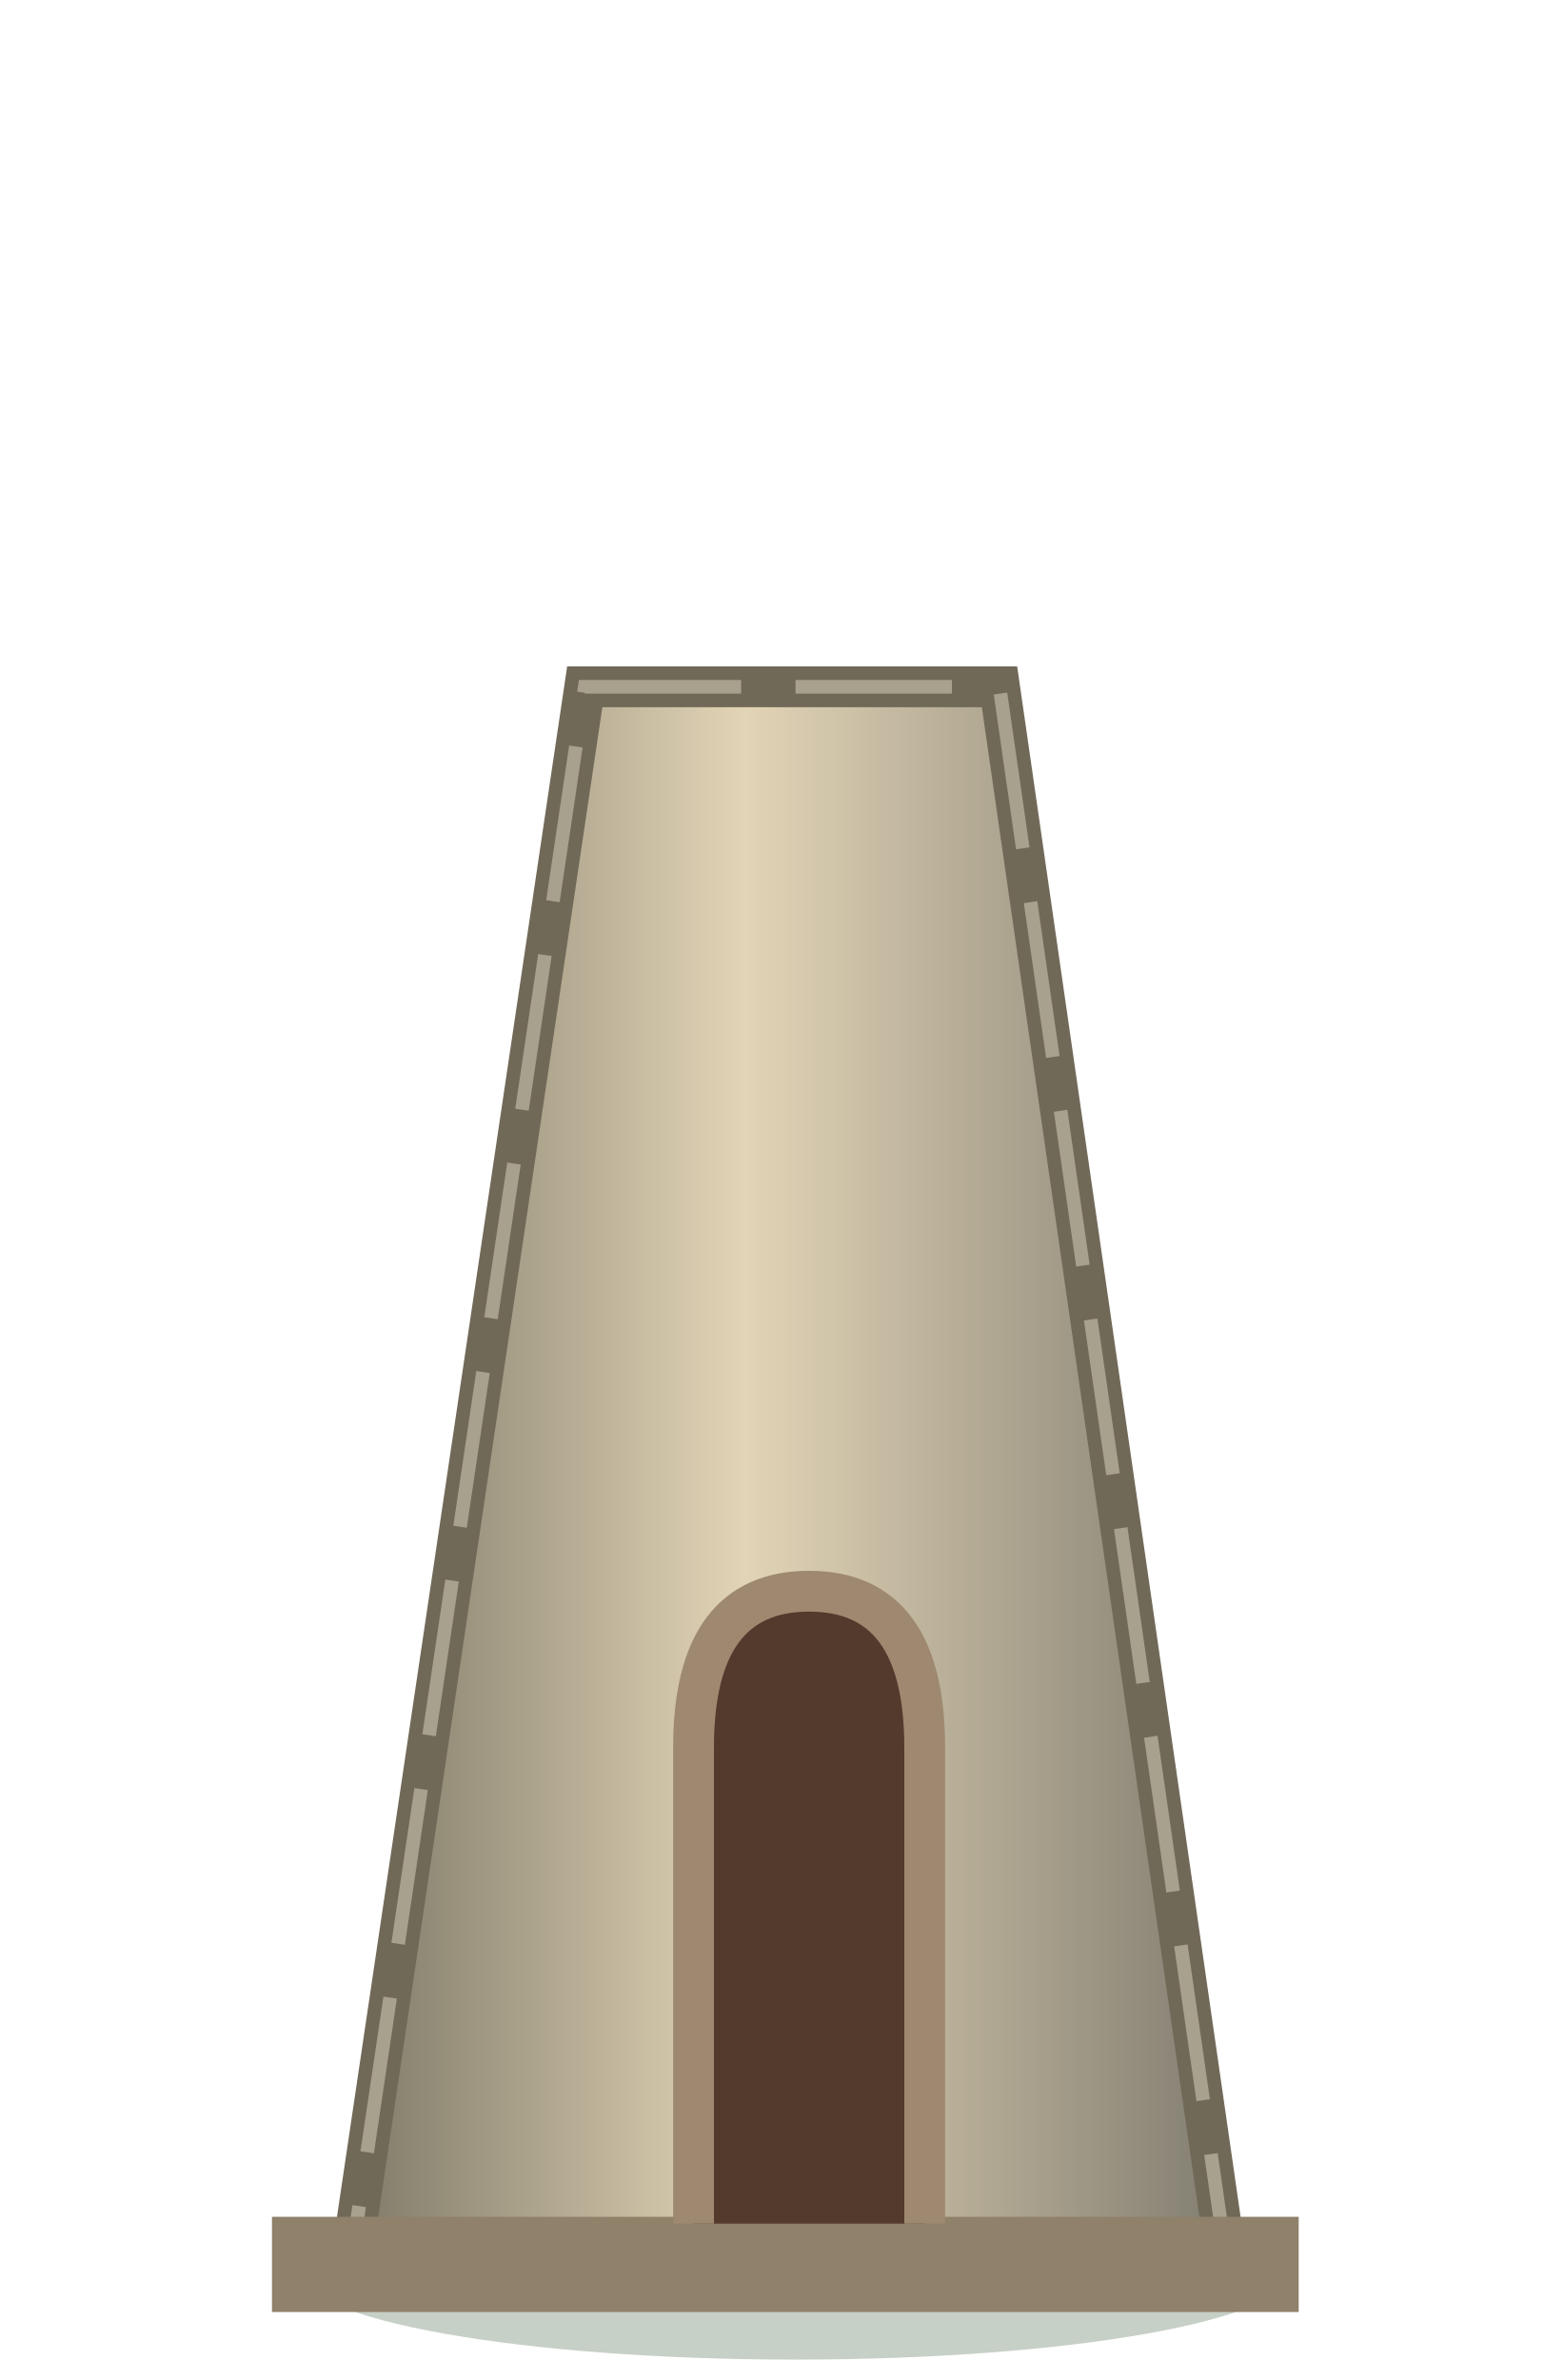
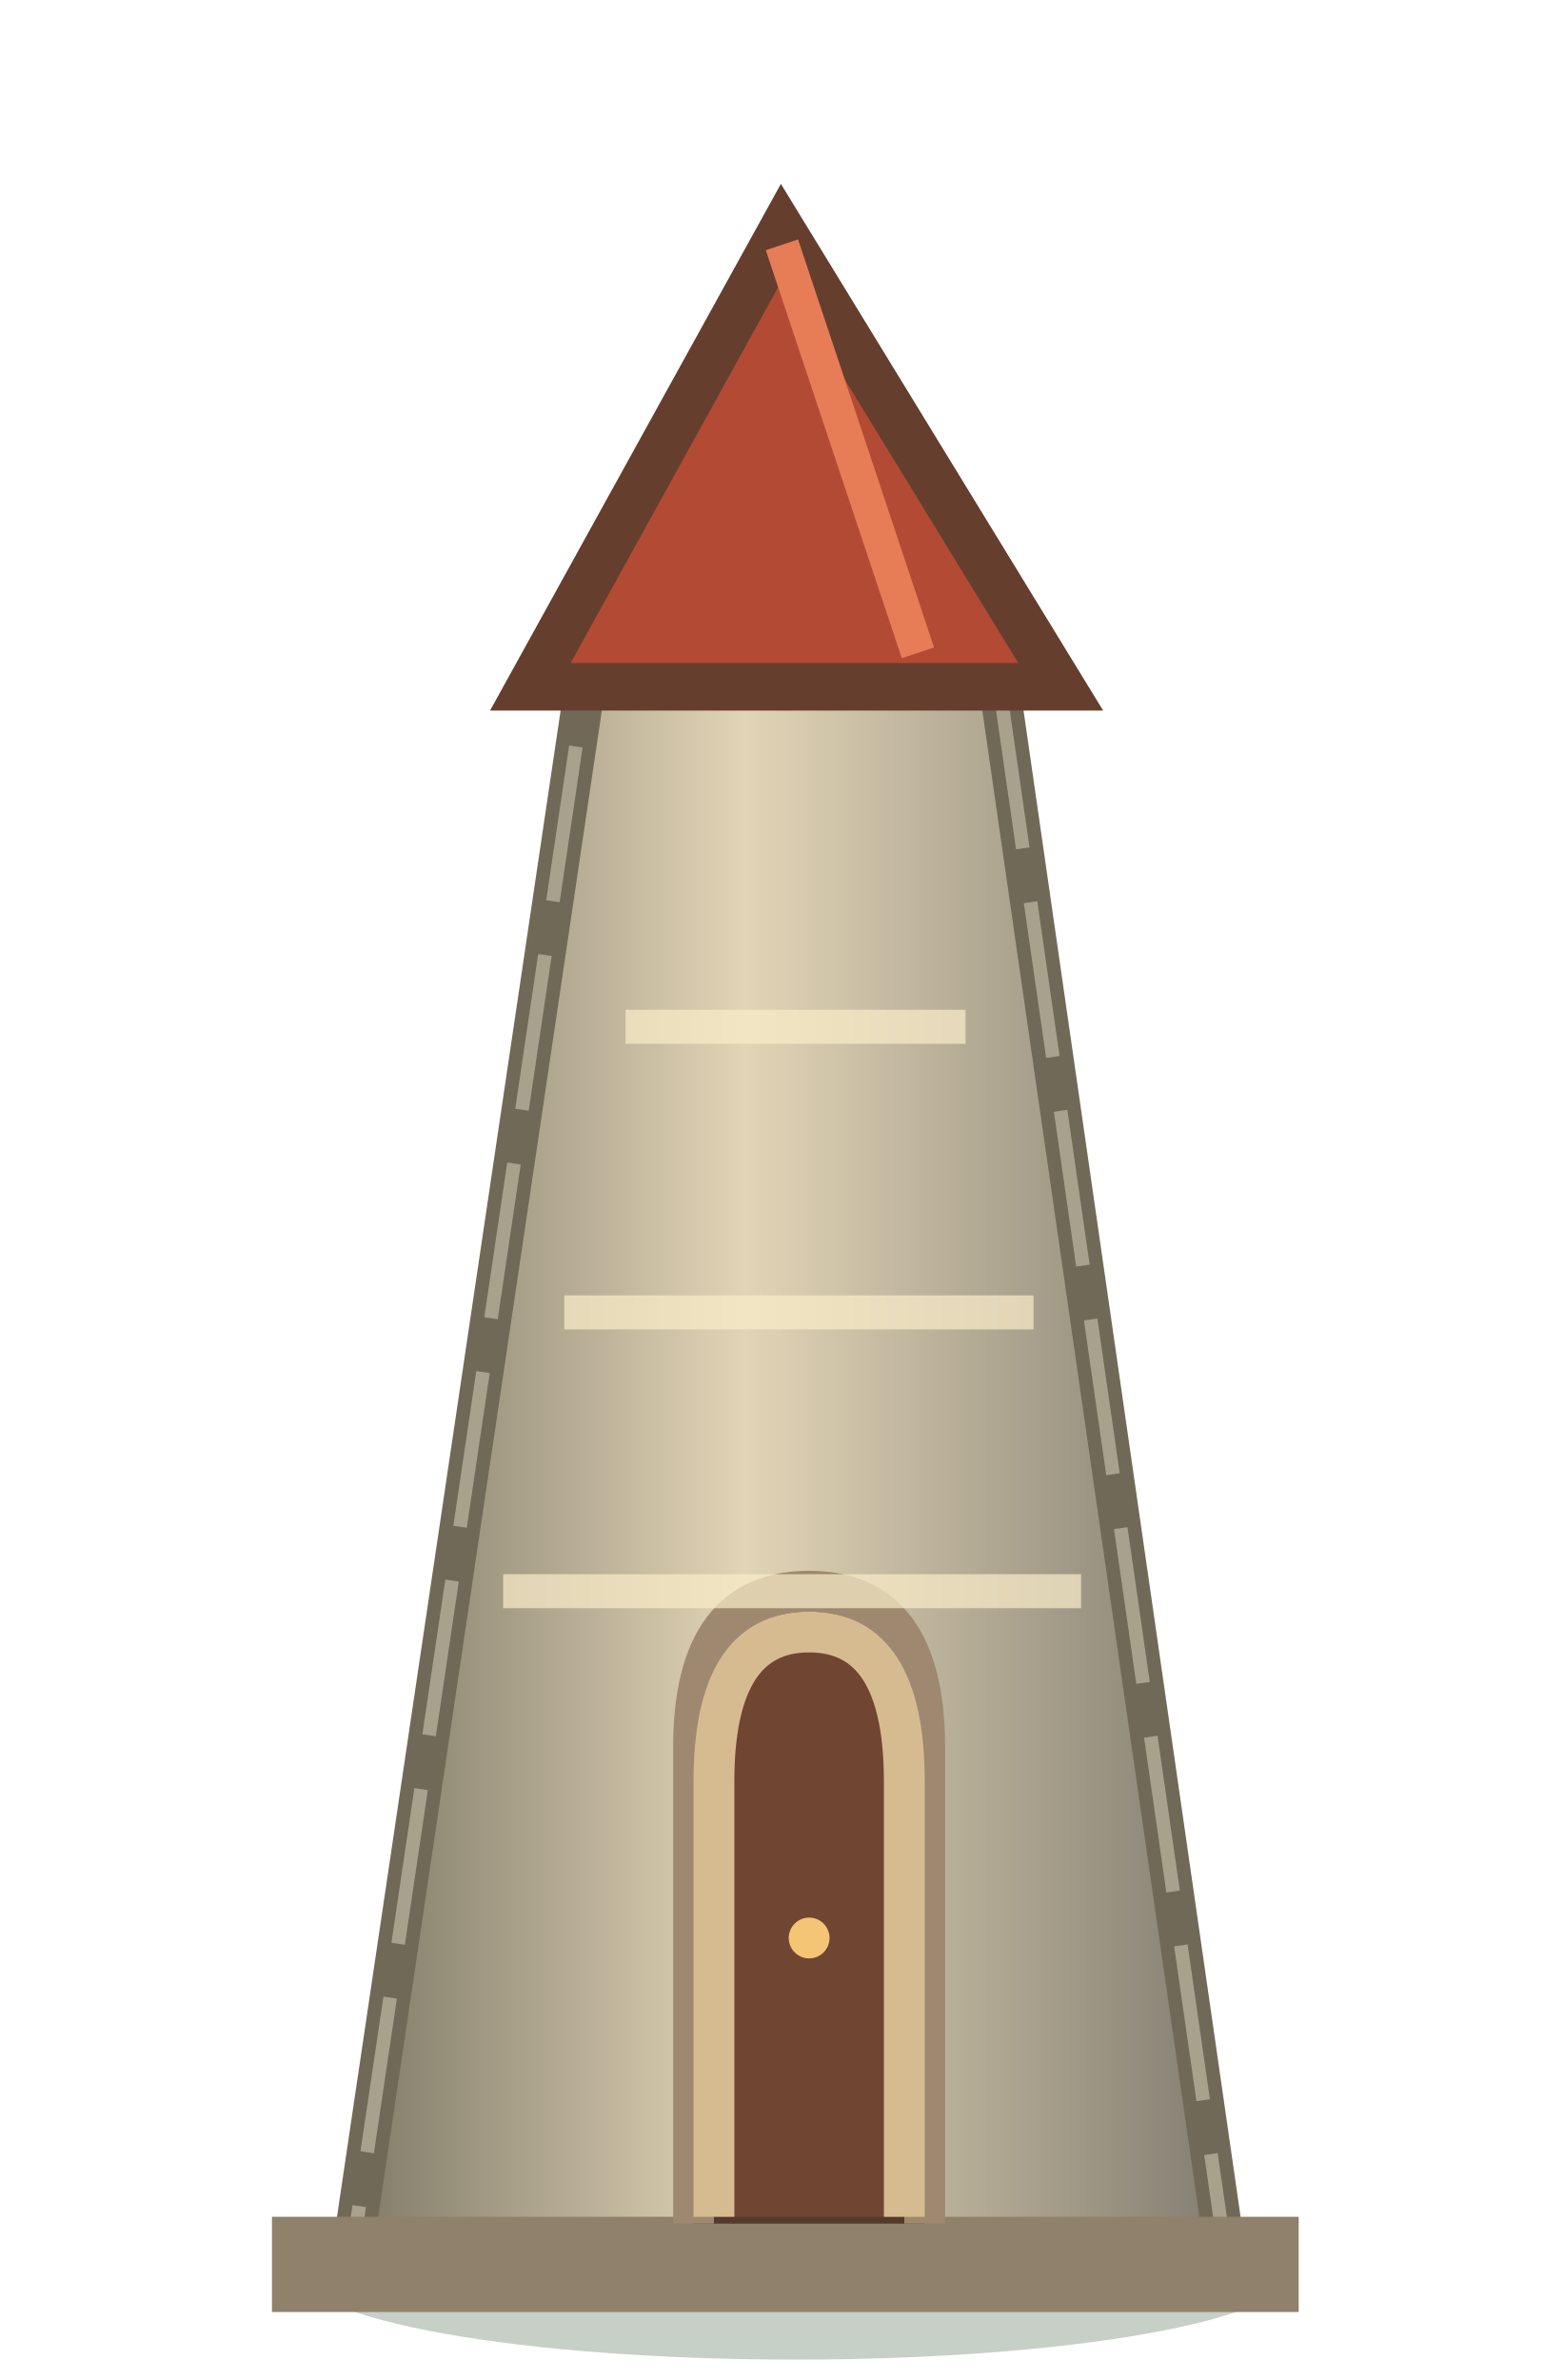
<svg xmlns="http://www.w3.org/2000/svg" viewBox="0 0 230 350">
  <defs>
    <linearGradient id="stone">
      <stop stop-color="#807b69" />
      <stop offset=".45" stop-color="#e2d4b6" />
      <stop offset="1" stop-color="#827e71" />
    </linearGradient>
    <linearGradient id="blade">
      <stop stop-color="#79543b" />
      <stop offset=".45" stop-color="#d8b98a" />
      <stop offset="1" stop-color="#805a40" />
    </linearGradient>
  </defs>
  <ellipse cx="117" cy="334" rx="73" ry="13" fill="#284821" opacity=".26" />
  <path d="M86 101h61l33 229H52Z" fill="url(#stone)" stroke="#716958" stroke-width="6" />
  <path d="M86 101h61l33 229H52Z" fill="none" stroke="#eae4cf" stroke-width="2" stroke-dasharray="23 8" opacity=".45" />
  <path d="M40 326h151v14H40Z" fill="#8f816a" />
  <path d="M102 327v-70q0-23 17-23t17 23v70" fill="#533a2d" stroke="#9e8970" stroke-width="6" />
+   <path d="M78 101L115 34l41 67Z" fill="#b34b34" stroke="#653e2e" stroke-width="7" />
+   <path d="M115 36l20 60" stroke="#e77d57" stroke-width="5" />
+   <path d="M92 151h50M83 193h69M74 234h85" stroke="#f9edc9" stroke-width="5" opacity=".7" />
+   <path d="M105 326v-64q0-22 14-22t14 22v64" fill="#704633" stroke="#d7bb90" stroke-width="6" />
+   <circle cx="119" cy="285" r="3" fill="#f4c574" />
</svg>
